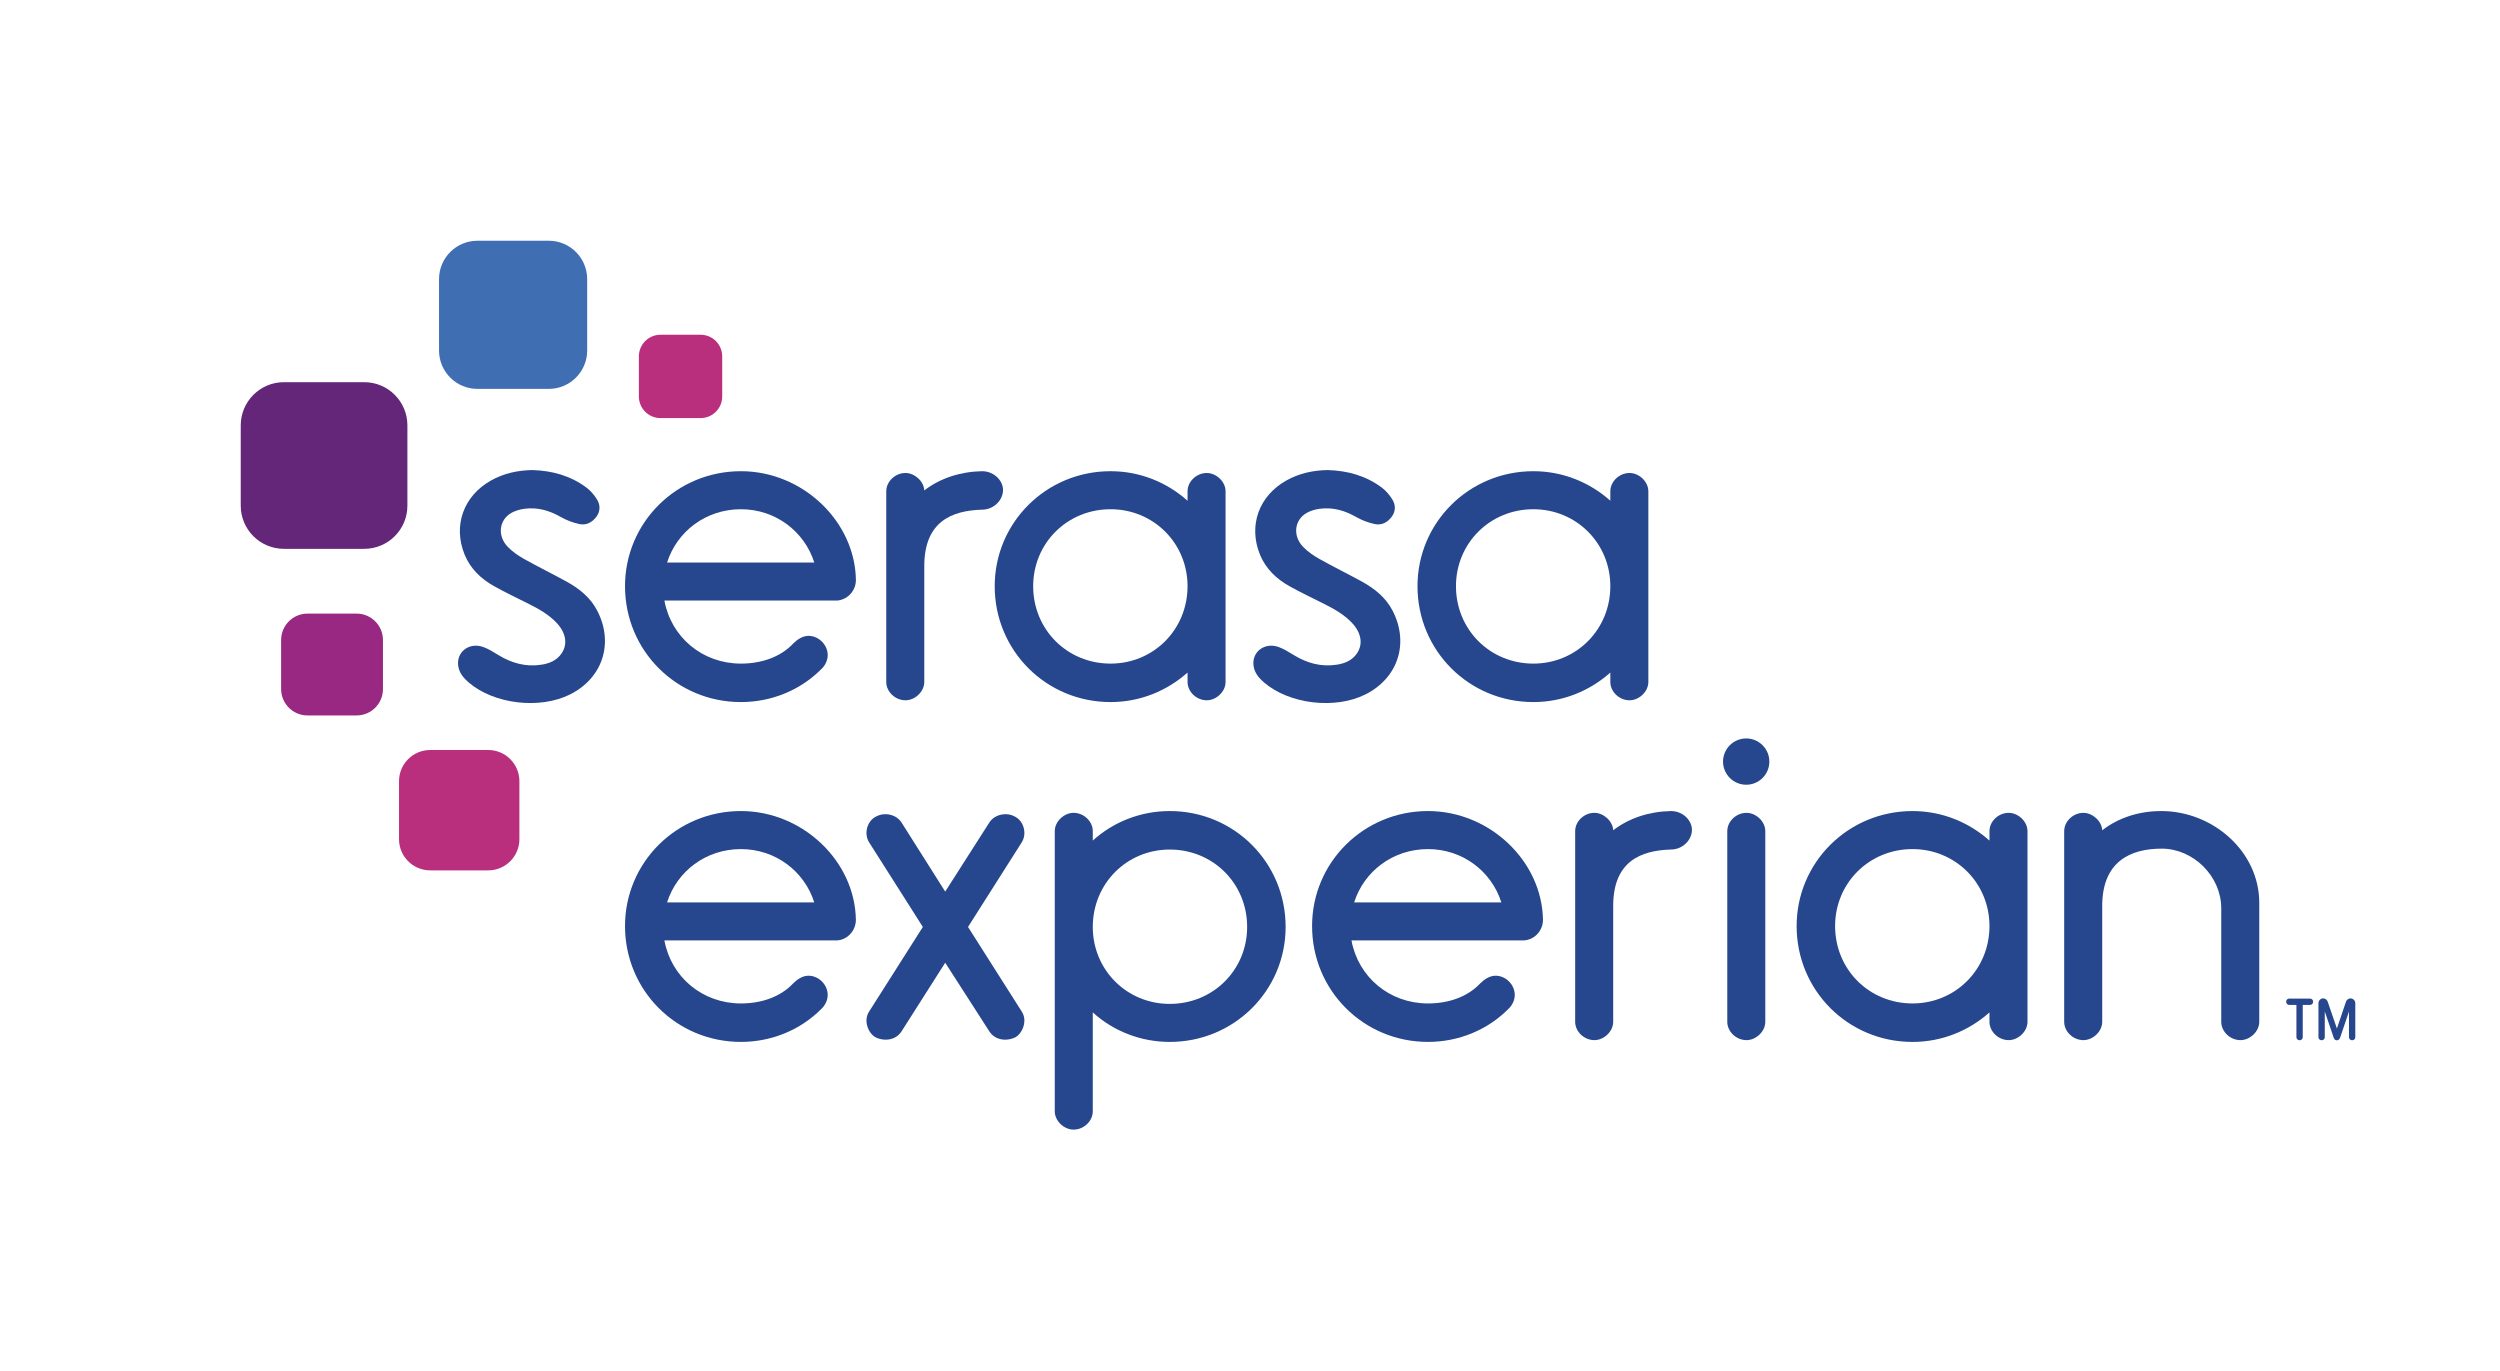
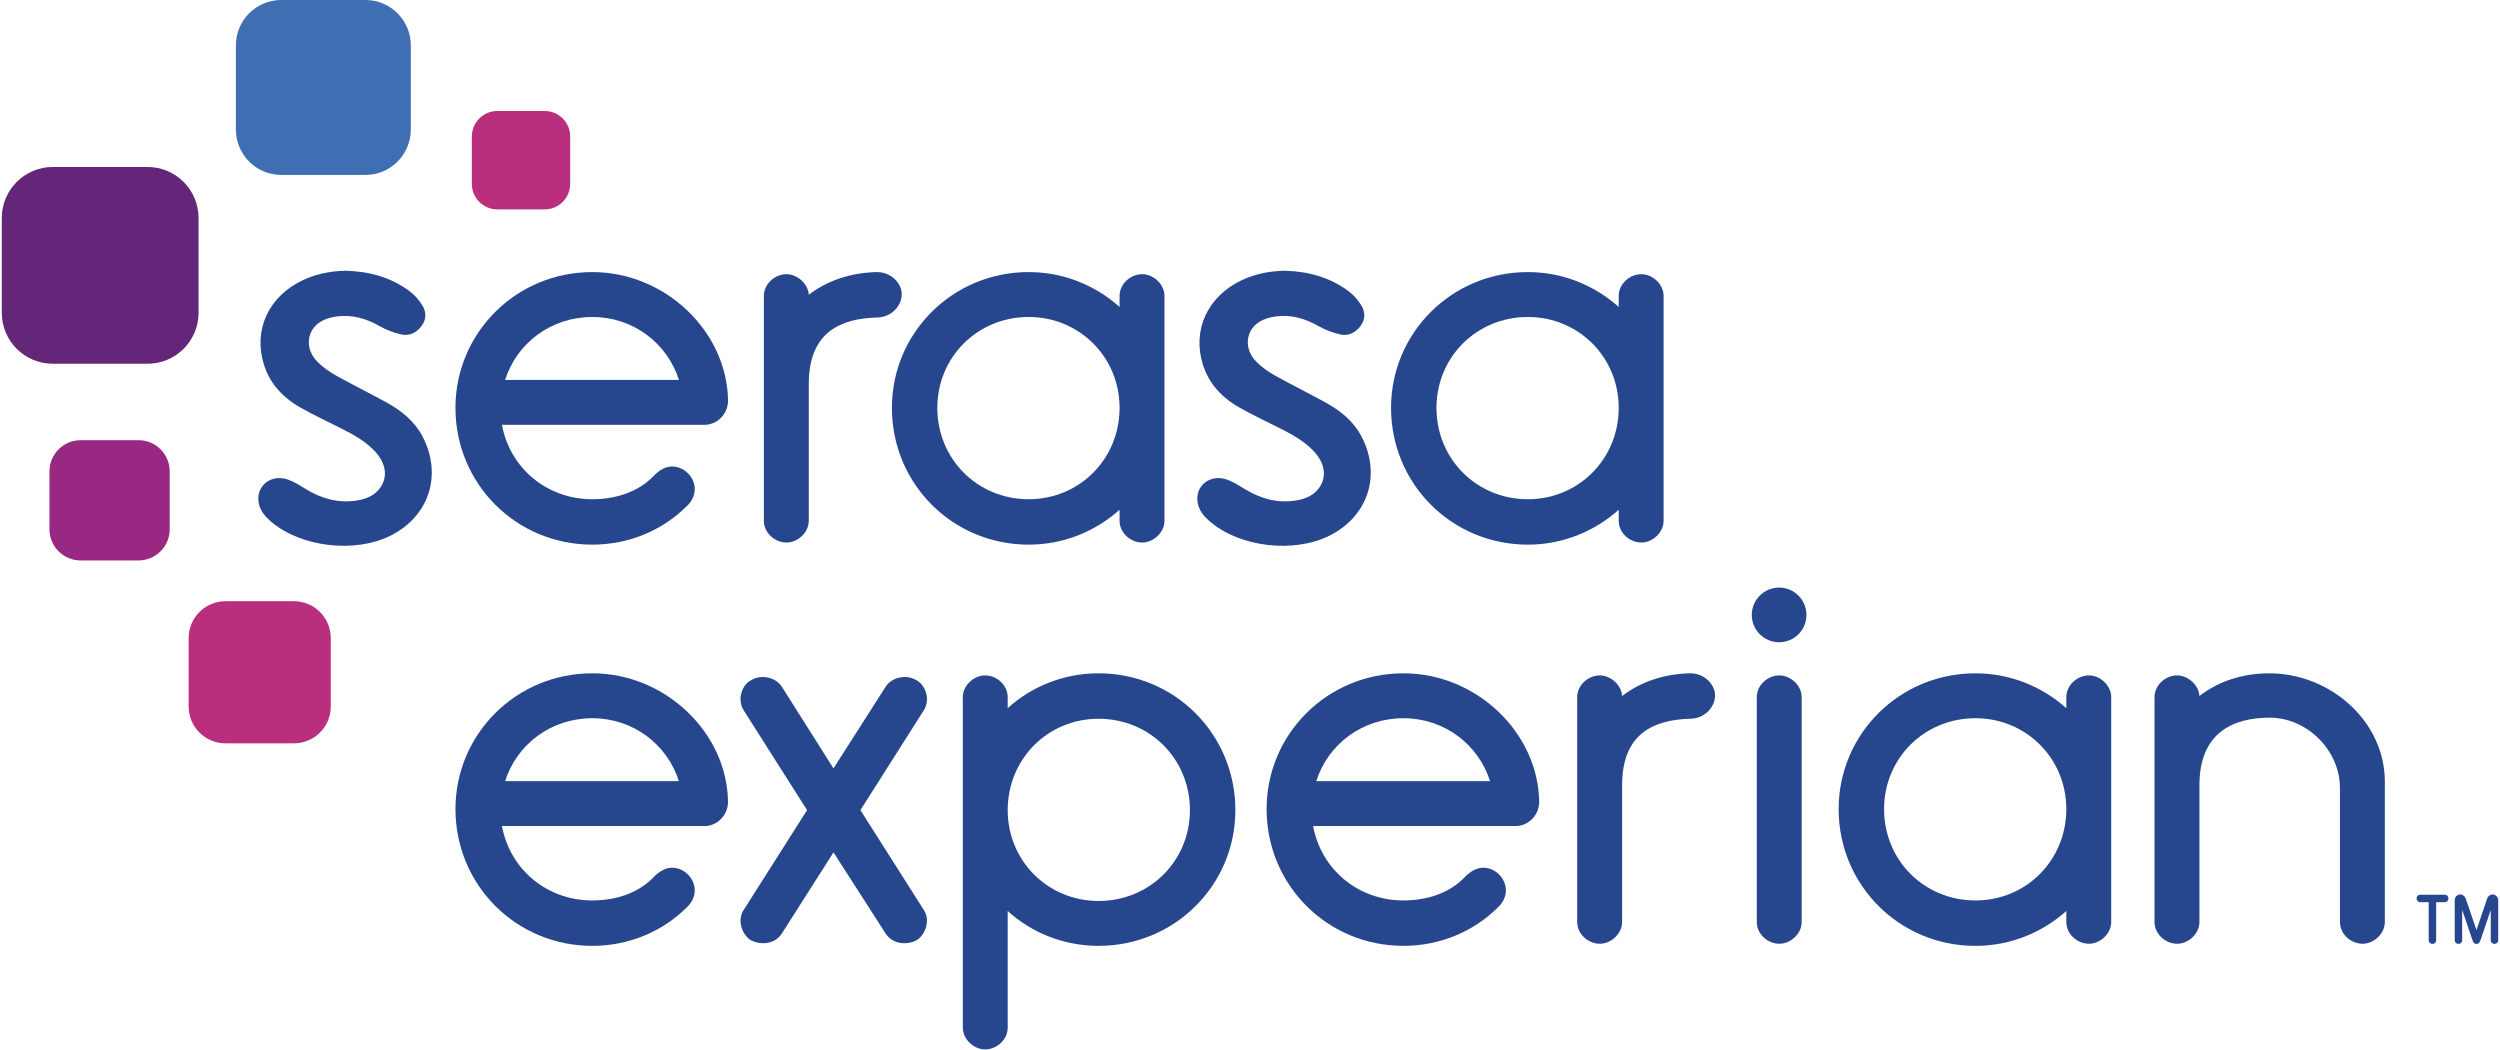
- <svg xmlns="http://www.w3.org/2000/svg" version="1.1" x="0px" y="0px" width="382.679px" height="209.763px" viewBox="0 0 382.679 209.763" enable-background="new 0 0 382.679 209.763" xml:space="preserve">
+ <svg xmlns="http://www.w3.org/2000/svg" version="1.1" x="0px" y="0px" width="324px" height="136px" viewBox="36.85 36.85 323.68 136.06" enable-background="new 36.85 36.85 323.68 136.06" xml:space="preserve">
  <g id="Artwork">
    <g>
      <g>
        <path fill="#406EB3" d="M84.004,59.528H73.082c-3.25,0-5.879-2.633-5.879-5.878V42.727c0-3.244,2.628-5.876,5.879-5.876h10.922     c3.246,0,5.876,2.633,5.876,5.876v10.923C89.88,56.895,87.25,59.528,84.004,59.528" />
        <path fill="#632678" d="M55.749,84.011H43.462c-3.65,0-6.612-2.953-6.612-6.61V65.111c0-3.648,2.961-6.611,6.612-6.611h12.287     c3.652,0,6.613,2.963,6.613,6.611v12.291C62.362,81.058,59.401,84.011,55.749,84.011" />
        <path fill="#982881" d="M54.579,109.515h-7.504c-2.231,0-4.044-1.806-4.044-4.042v-7.501c0-2.238,1.813-4.047,4.044-4.047h7.504     c2.232,0,4.042,1.809,4.042,4.047v7.501C58.621,107.709,56.811,109.515,54.579,109.515" />
        <path fill="#BA2F7D" d="M74.729,133.229h-8.874c-2.638,0-4.776-2.133-4.776-4.775v-8.875c0-2.642,2.138-4.776,4.776-4.776h8.874     c2.638,0,4.776,2.134,4.776,4.776v8.875C79.505,131.096,77.367,133.229,74.729,133.229" />
        <path fill="#BA2F7D" d="M107.248,63.997H101.1c-1.827,0-3.306-1.484-3.306-3.305v-6.141c0-1.827,1.479-3.311,3.306-3.311h6.148     c1.825,0,3.302,1.484,3.302,3.311v6.141C110.55,62.513,109.073,63.997,107.248,63.997" />
        <path fill="#26478D" d="M267.299,120.121c1.955,0,3.537-1.582,3.537-3.541c0-1.956-1.582-3.546-3.537-3.546     s-3.551,1.59-3.551,3.546C263.749,118.539,265.344,120.121,267.299,120.121z" />
        <path fill="#26478D" d="M137.973,157.914c-0.548,0.822-1.438,1.232-2.397,1.232c-0.547,0-1.164-0.137-1.644-0.41     c-0.753-0.48-1.302-1.507-1.302-2.534c0-0.48,0.138-0.96,0.411-1.37l8.22-12.943l-8.22-12.944     c-0.273-0.411-0.411-0.959-0.411-1.439c0-0.958,0.48-1.985,1.371-2.466c0.479-0.273,0.959-0.41,1.506-0.41     c0.959,0,1.918,0.41,2.466,1.233l6.712,10.615l6.779-10.615c0.549-0.823,1.508-1.233,2.467-1.233c0.548,0,1.027,0.137,1.506,0.41     c0.891,0.48,1.369,1.508,1.369,2.466c0,0.48-0.137,1.028-0.41,1.439l-8.219,12.944l8.219,12.943c0.273,0.41,0.41,0.89,0.41,1.37     c0,1.027-0.547,2.054-1.301,2.534c-0.479,0.273-1.096,0.41-1.644,0.41c-0.958,0-1.849-0.41-2.397-1.232l-6.779-10.547     L137.973,157.914z" />
        <path fill="#26478D" d="M167.274,128.669c3.082-2.808,7.26-4.52,11.78-4.52c9.863,0,17.739,7.877,17.739,17.738     c0,9.727-7.876,17.602-17.739,17.602c-4.521,0-8.698-1.713-11.78-4.521v15.136c0,1.507-1.369,2.808-2.943,2.808     c-1.439,0-2.877-1.301-2.877-2.808v-42.874c0-1.506,1.438-2.808,2.877-2.808c1.574,0,2.943,1.302,2.943,2.808V128.669z      M179.054,130.042c-6.575,0-11.78,5.203-11.78,11.847c0,6.575,5.205,11.779,11.78,11.779c6.645,0,11.848-5.204,11.848-11.779     C190.902,135.245,185.699,130.042,179.054,130.042z" />
        <path fill="#26478D" d="M246.935,138.669v17.737c0,1.507-1.439,2.808-2.877,2.808c-1.576,0-2.945-1.301-2.945-2.808v-29.176     c0-1.507,1.369-2.808,2.945-2.808c1.371,0,2.807,1.232,2.877,2.671c2.396-1.849,5.479-2.877,8.833-2.944     c1.85,0,3.219,1.438,3.219,2.876c0,1.574-1.438,3.014-3.219,3.014C251.181,130.176,246.935,131.821,246.935,138.669z" />
        <path fill="#26478D" d="M267.34,124.423c-1.574,0-2.943,1.301-2.943,2.808v29.176c0,1.507,1.369,2.808,2.943,2.808     c1.439,0,2.877-1.301,2.877-2.808v-29.176C270.217,125.724,268.78,124.423,267.34,124.423z" />
        <path fill="#26478D" d="M304.532,127.231c0-1.507,1.367-2.808,2.943-2.808c1.439,0,2.877,1.301,2.877,2.808v29.176     c0,1.507-1.438,2.808-2.877,2.808c-1.576,0-2.943-1.301-2.943-2.808v-1.438c-3.15,2.808-7.262,4.52-11.783,4.52     c-9.861,0-17.736-7.874-17.736-17.736c0-9.725,7.875-17.602,17.736-17.602c4.521,0,8.633,1.712,11.783,4.521V127.231z      M292.749,153.599c6.576,0,11.783-5.205,11.783-11.848c0-6.575-5.207-11.779-11.783-11.779c-6.643,0-11.846,5.204-11.846,11.779     C280.903,148.394,286.106,153.599,292.749,153.599z" />
        <path fill="#26478D" d="M340.008,139.011c0-4.861-4.246-9.108-9.109-9.108c-4.725,0-9.109,1.918-9.109,8.767v17.737     c0,1.507-1.438,2.808-2.879,2.808c-1.576,0-2.943-1.301-2.943-2.808v-29.176c0-1.507,1.367-2.808,2.943-2.808     c1.373,0,2.811,1.232,2.879,2.671c2.467-1.919,5.617-2.944,9.039-2.944c7.945,0,15,6.233,15,14.039v18.218     c0,1.507-1.436,2.808-2.875,2.808c-1.576,0-2.945-1.301-2.945-2.808V139.011z" />
        <path fill="#26478D" d="M131.011,140.793c-0.137-8.973-8.148-16.644-17.6-16.644c-9.863,0-17.738,7.877-17.738,17.602     c0,9.862,7.875,17.736,17.738,17.736c4.725,0,9.11-1.849,12.259-4.998c0.616-0.548,1.027-1.37,1.027-2.192     c0-1.574-1.37-2.944-2.945-2.944c-0.89,0-1.712,0.548-2.328,1.165c-1.987,2.122-4.931,3.081-8.013,3.081     c-5.889,0-10.68-4.036-11.711-9.65h26.436c0.02,0,0.037-0.007,0.057-0.007h0.08c0.049-0.005,0.098-0.021,0.147-0.029     c0.102-0.015,0.202-0.029,0.3-0.059C129.968,143.518,131.011,142.325,131.011,140.793z M113.411,129.972     c5.311,0,9.723,3.408,11.229,8.157h-22.528C103.618,133.38,108.036,129.972,113.411,129.972z" />
        <path fill="#26478D" d="M236.185,140.793c-0.139-8.973-8.15-16.644-17.601-16.644c-9.863,0-17.742,7.877-17.742,17.602     c0,9.862,7.879,17.736,17.742,17.736c4.725,0,9.109-1.849,12.257-4.998c0.617-0.548,1.027-1.37,1.027-2.192     c0-1.574-1.369-2.944-2.943-2.944c-0.891,0-1.715,0.548-2.33,1.165c-1.986,2.122-4.931,3.081-8.011,3.081     c-5.889,0-10.682-4.036-11.712-9.65h26.391c0.018,0,0.037-0.007,0.055-0.007h0.127c0.078-0.007,0.156-0.031,0.234-0.047     c0.039-0.009,0.08-0.012,0.119-0.023C235.087,143.574,236.185,142.362,236.185,140.793z M218.583,129.972     c5.31,0,9.724,3.408,11.23,8.157h-22.531C208.789,133.38,213.207,129.972,218.583,129.972z" />
        <g>
          <path fill="#26478D" d="M113.414,72.127c-9.863,0-17.742,7.876-17.742,17.601c0,9.866,7.879,17.739,17.742,17.739      c4.725,0,9.108-1.848,12.258-4.998c0.617-0.547,1.027-1.369,1.027-2.191c0-1.574-1.369-2.946-2.943-2.946      c-0.892,0-1.715,0.549-2.331,1.167c-1.986,2.121-4.932,3.08-8.012,3.08c-5.889,0-10.682-4.035-11.712-9.652h26.392      c0.018,0,0.037-0.007,0.055-0.007h0.126c0.079-0.007,0.156-0.031,0.234-0.047c0.04-0.009,0.081-0.012,0.12-0.023      c1.289-0.298,2.387-1.51,2.387-3.078C130.877,79.798,122.864,72.127,113.414,72.127z M102.113,86.107      c1.506-4.75,5.924-8.158,11.301-8.158c5.31,0,9.724,3.408,11.231,8.158H102.113z" />
          <path fill="#26478D" d="M184.723,72.401c-1.576,0-2.943,1.301-2.943,2.808v1.439c-3.15-2.809-7.262-4.521-11.783-4.521      c-9.861,0-17.736,7.876-17.736,17.601c0,9.866,7.875,17.739,17.736,17.739c4.521,0,8.633-1.711,11.783-4.52v1.439      c0,1.506,1.367,2.807,2.943,2.807c1.439,0,2.877-1.301,2.877-2.807V75.208C187.6,73.702,186.162,72.401,184.723,72.401z       M169.996,101.579c-6.643,0-11.846-5.207-11.846-11.851c0-6.574,5.203-11.779,11.846-11.779c6.576,0,11.783,5.205,11.783,11.779      C181.779,96.372,176.572,101.579,169.996,101.579z" />
          <path fill="#26478D" d="M249.439,72.401c-1.576,0-2.943,1.301-2.943,2.808v1.439c-3.149-2.809-7.261-4.521-11.782-4.521      c-9.861,0-17.736,7.876-17.736,17.601c0,9.866,7.875,17.739,17.736,17.739c4.521,0,8.633-1.711,11.782-4.52v1.439      c0,1.506,1.367,2.807,2.943,2.807c1.439,0,2.877-1.301,2.877-2.807V75.208C252.316,73.702,250.879,72.401,249.439,72.401z       M234.714,101.579c-6.643,0-11.846-5.207-11.846-11.851c0-6.574,5.203-11.779,11.846-11.779c6.576,0,11.782,5.205,11.782,11.779      C246.496,96.372,241.29,101.579,234.714,101.579z" />
          <path fill="#26478D" d="M150.316,72.127c-3.355,0.067-6.438,1.096-8.834,2.944c-0.07-1.438-1.506-2.671-2.877-2.671      c-1.576,0-2.945,1.301-2.945,2.808v29.179c0,1.506,1.369,2.807,2.945,2.807c1.438,0,2.877-1.301,2.877-2.807V86.646      c0-6.848,4.246-8.492,8.834-8.629c1.781,0,3.219-1.439,3.219-3.014C153.535,73.565,152.166,72.127,150.316,72.127z" />
          <path fill-rule="evenodd" clip-rule="evenodd" fill="#26478D" d="M86.72,89.021c-2.168-1.189-4.396-2.282-6.55-3.49      c-0.874-0.49-1.724-1.087-2.421-1.798c-1.655-1.681-1.383-4.149,0.548-5.236c0.59-0.329,1.297-0.525,1.97-0.616      c2.005-0.272,3.834,0.262,5.588,1.262c0.876,0.5,1.867,0.871,2.854,1.08c1.03,0.217,1.937-0.258,2.576-1.118      c0.624-0.845,0.624-1.799,0.102-2.647c-0.417-0.678-0.972-1.332-1.608-1.812c-2.446-1.837-5.271-2.606-8.3-2.693      c-2.223,0.038-4.34,0.495-6.299,1.585c-4.224,2.355-5.873,6.919-4.057,11.364c0.886,2.161,2.502,3.701,4.498,4.819      c1.757,0.988,3.588,1.843,5.389,2.754c1.505,0.763,2.975,1.587,4.156,2.828c1.461,1.525,1.769,3.27,0.807,4.701      c-0.721,1.071-1.814,1.533-3.04,1.734c-2.419,0.39-4.615-0.221-6.676-1.488c-0.713-0.441-1.441-0.896-2.218-1.188      c-2.23-0.845-4.298,0.785-3.875,3.018c0.19,0.991,0.817,1.728,1.558,2.367c3.867,3.342,10.884,4.179,15.531,1.854      c4.999-2.501,6.742-7.847,4.168-12.822C90.375,91.453,88.665,90.095,86.72,89.021z" />
          <path fill-rule="evenodd" clip-rule="evenodd" fill="#26478D" d="M208.465,89.021c-2.168-1.189-4.396-2.282-6.55-3.49      c-0.874-0.49-1.724-1.087-2.421-1.798c-1.655-1.681-1.383-4.149,0.548-5.236c0.59-0.329,1.297-0.525,1.97-0.616      c2.005-0.272,3.834,0.262,5.588,1.262c0.876,0.5,1.867,0.871,2.854,1.08c1.03,0.217,1.937-0.258,2.576-1.118      c0.624-0.845,0.624-1.799,0.102-2.647c-0.417-0.678-0.972-1.332-1.608-1.812c-2.446-1.837-5.271-2.606-8.3-2.693      c-2.223,0.038-4.34,0.495-6.299,1.585c-4.224,2.355-5.873,6.919-4.057,11.364c0.886,2.161,2.502,3.701,4.498,4.819      c1.757,0.988,3.588,1.843,5.389,2.754c1.505,0.763,2.975,1.587,4.156,2.828c1.461,1.525,1.769,3.27,0.807,4.701      c-0.721,1.071-1.814,1.533-3.04,1.734c-2.419,0.39-4.615-0.221-6.676-1.488c-0.713-0.441-1.441-0.896-2.218-1.188      c-2.23-0.845-4.298,0.785-3.875,3.018c0.19,0.991,0.817,1.728,1.558,2.367c3.867,3.342,10.884,4.179,15.531,1.854      c4.999-2.501,6.742-7.847,4.168-12.822C212.12,91.453,210.41,90.095,208.465,89.021z" />
        </g>
      </g>
      <g>
        <g>
          <path fill="#26478D" d="M352,159.234c-0.267,0-0.483-0.21-0.483-0.468v-4.942h-1.105c-0.258,0-0.467-0.217-0.467-0.484      c0-0.276,0.2-0.484,0.467-0.484h3.194c0.267,0,0.468,0.208,0.468,0.484c0,0.267-0.21,0.484-0.468,0.484h-1.121v4.942      C352.484,159.032,352.276,159.234,352,159.234z" />
        </g>
        <g>
          <path fill="#26478D" d="M357.712,159.242c-0.266,0-0.421-0.194-0.479-0.375l-1.376-4.043v3.942c0,0.267-0.208,0.468-0.483,0.468      c-0.268,0-0.484-0.21-0.484-0.468v-5.215c0-0.388,0.34-0.729,0.729-0.729c0.309,0,0.596,0.221,0.698,0.538l1.396,4.078      l1.38-4.08c0.103-0.315,0.393-0.536,0.706-0.536c0.389,0,0.729,0.34,0.729,0.729v5.215c0,0.267-0.208,0.468-0.483,0.468      c-0.268,0-0.484-0.21-0.484-0.468v-3.931c-0.215,0.629-0.543,1.601-0.809,2.389c-0.548,1.625-0.551,1.629-0.559,1.645      C358.085,159.114,357.923,159.242,357.712,159.242z" />
        </g>
      </g>
    </g>
  </g>
  <g id="Clear_Space">
    <g>
      <path fill="none" d="M32.075,81.342h-8.874c-2.638,0-4.776-2.133-4.776-4.775v-8.875c0-2.642,2.138-4.776,4.776-4.776h8.874    c2.638,0,4.776,2.134,4.776,4.776v8.875C36.851,79.209,34.712,81.342,32.075,81.342" />
      <path fill="none" d="M13.649,81.342H4.776C2.138,81.342,0,79.209,0,76.567v-8.875c0-2.642,2.138-4.776,4.776-4.776h8.874    c2.638,0,4.776,2.134,4.776,4.776v8.875C18.425,79.209,16.287,81.342,13.649,81.342" />
      <path fill="none" d="M175.232,177.688v8.874c0,2.638-2.133,4.776-4.775,4.776h-8.874c-2.643,0-4.776-2.138-4.776-4.776v-8.874    c0-2.638,2.134-4.776,4.776-4.776h8.874C173.099,172.913,175.232,175.051,175.232,177.688" />
      <path fill="none" d="M175.232,196.114v8.873c0,2.637-2.133,4.776-4.775,4.776h-8.874c-2.643,0-4.776-2.139-4.776-4.776v-8.873    c0-2.639,2.134-4.776,4.776-4.776h8.874C173.099,191.338,175.232,193.476,175.232,196.114" />
      <path fill="none" d="M70.355,32.075v-8.874c0-2.638,2.133-4.775,4.775-4.775h8.874c2.643,0,4.776,2.138,4.776,4.775v8.874    c0,2.638-2.134,4.775-4.776,4.775H75.13C72.488,36.851,70.355,34.713,70.355,32.075" />
      <path fill="none" d="M70.355,13.649V4.776C70.355,2.139,72.488,0,75.13,0h8.874c2.643,0,4.776,2.139,4.776,4.776v8.873    c0,2.638-2.134,4.776-4.776,4.776H75.13C72.488,18.426,70.355,16.287,70.355,13.649" />
      <path fill="none" d="M377.904,151.655h-8.874c-2.638,0-4.775-2.133-4.775-4.775v-8.874c0-2.643,2.138-4.776,4.775-4.776h8.874    c2.638,0,4.775,2.134,4.775,4.776v8.874C382.679,149.522,380.542,151.655,377.904,151.655" />
      <path fill="none" d="M359.478,151.655h-8.873c-2.638,0-4.776-2.133-4.776-4.775v-8.874c0-2.643,2.139-4.776,4.776-4.776h8.873    c2.638,0,4.776,2.134,4.776,4.776v8.874C364.254,149.522,362.116,151.655,359.478,151.655" />
    </g>
  </g>
</svg>
